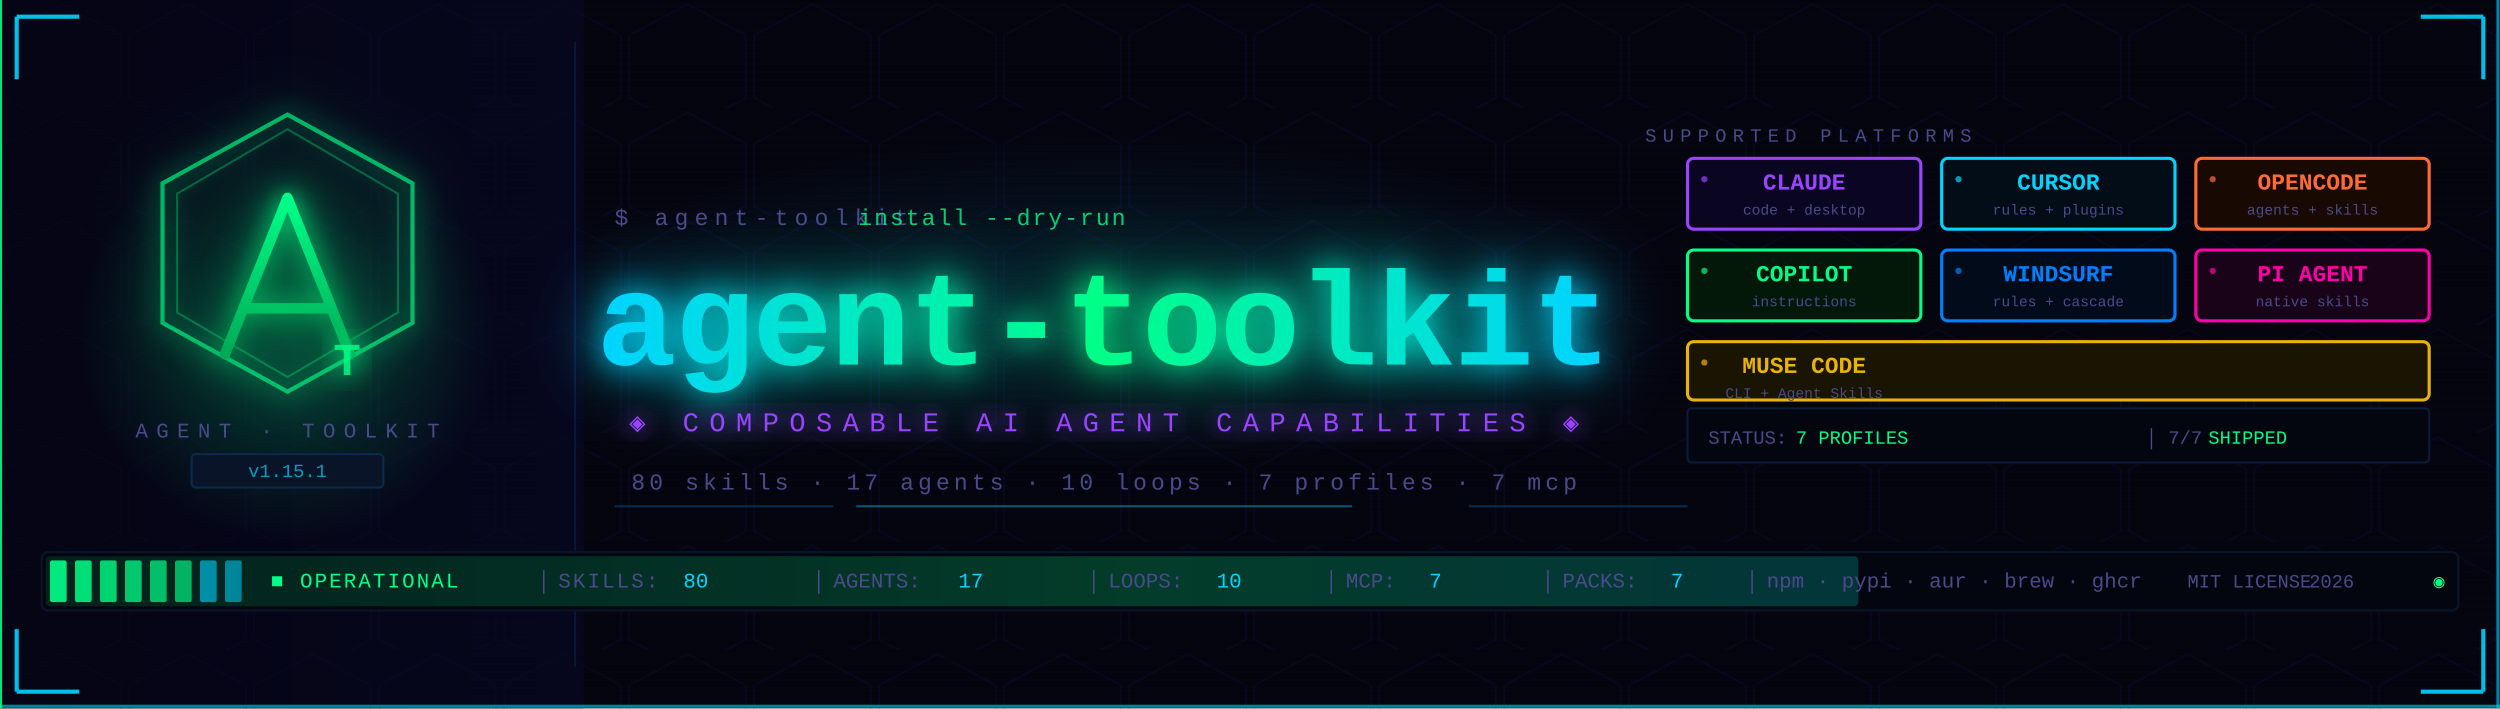
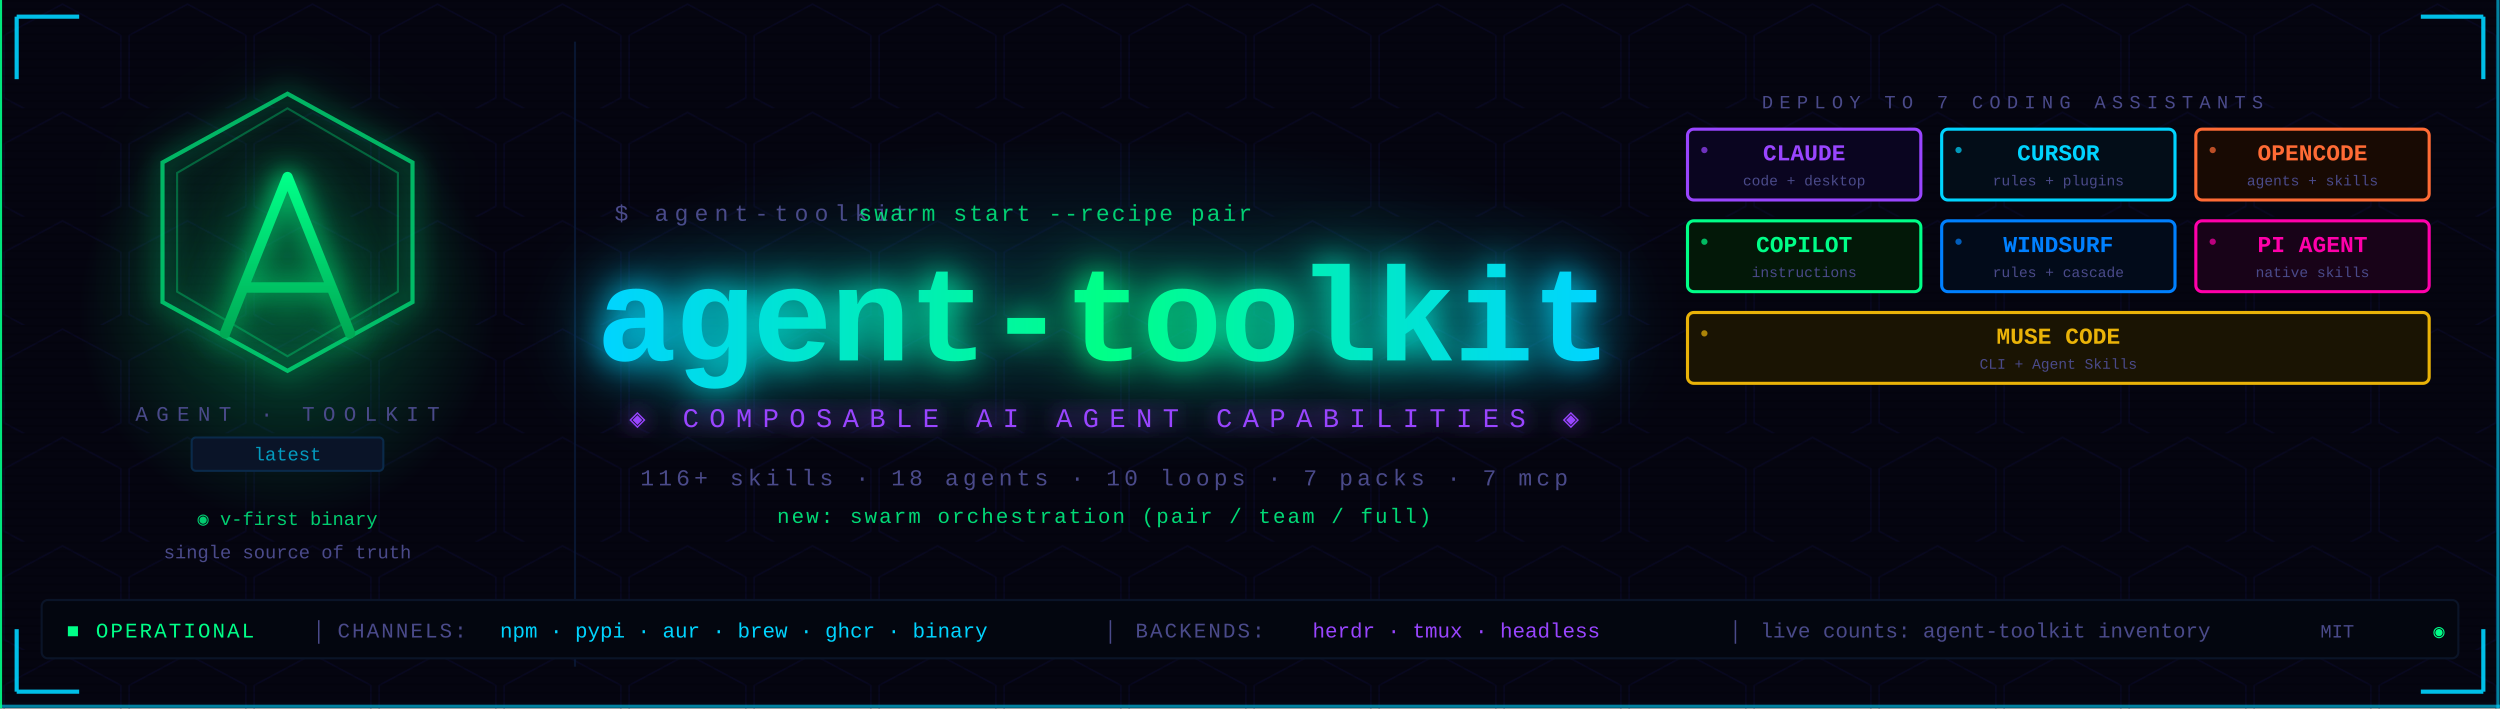
- <svg xmlns="http://www.w3.org/2000/svg" width="1200" height="340" viewBox="0 0 1200 340">
+ <svg xmlns="http://www.w3.org/2000/svg" width="1200" height="340" viewBox="0 0 1200 340" role="img" aria-label="agent-toolkit banner">
  <defs>
    <pattern id="hexgrid" width="60" height="52" x="0" y="0" patternUnits="userSpaceOnUse">
      <polygon fill="none" stroke="#0a0a2a" stroke-width=".8" points="30 2 58 17 58 47 30 62 2 47 2 17" opacity=".6" />
    </pattern>
    <pattern id="scanlines" width="1" height="4" x="0" y="0" patternUnits="userSpaceOnUse">
      <rect width="1" height="1" fill="#000008" opacity=".18" />
    </pattern>
    <filter id="glow-green" width="200%" height="200%" x="-50%" y="-50%">
-       <feGaussianBlur result="blur1" stdDeviation="6" />
-       <feGaussianBlur result="blur2" stdDeviation="12" />
+       <feGaussianBlur result="b1" stdDeviation="6" />
+       <feGaussianBlur result="b2" stdDeviation="12" />
      <feMerge>
-         <feMergeNode in="blur2" />
-         <feMergeNode in="blur1" />
+         <feMergeNode in="b2" />
+         <feMergeNode in="b1" />
        <feMergeNode in="SourceGraphic" />
      </feMerge>
    </filter>
    <filter id="glow-cyan" width="200%" height="200%" x="-50%" y="-50%">
-       <feGaussianBlur result="blur1" stdDeviation="8" />
-       <feGaussianBlur result="blur2" stdDeviation="16" />
+       <feGaussianBlur result="b1" stdDeviation="8" />
+       <feGaussianBlur result="b2" stdDeviation="16" />
      <feMerge>
-         <feMergeNode in="blur2" />
-         <feMergeNode in="blur1" />
+         <feMergeNode in="b2" />
+         <feMergeNode in="b1" />
        <feMergeNode in="SourceGraphic" />
      </feMerge>
    </filter>
    <filter id="glow-purple" width="200%" height="200%" x="-50%" y="-50%">
-       <feGaussianBlur result="blur1" stdDeviation="5" />
+       <feGaussianBlur result="b1" stdDeviation="5" />
      <feMerge>
-         <feMergeNode in="blur1" />
-         <feMergeNode in="SourceGraphic" />
-       </feMerge>
-     </filter>
-     <filter id="ambient-glow" width="160%" height="160%" x="-30%" y="-30%">
-       <feGaussianBlur result="blur" stdDeviation="20" />
-       <feMerge>
-         <feMergeNode in="blur" />
+         <feMergeNode in="b1" />
        <feMergeNode in="SourceGraphic" />
      </feMerge>
    </filter>
    <linearGradient id="title-gradient" x1="0%" x2="100%" y1="0%" y2="0%">
      <stop offset="0%" stop-color="#00d4ff" />
      <stop offset="50%" stop-color="#0f8" />
      <stop offset="100%" stop-color="#00d4ff" />
    </linearGradient>
-     <linearGradient id="progress-gradient" x1="0%" x2="100%" y1="0%" y2="0%">
-       <stop offset="0%" stop-color="#0f8" stop-opacity=".2" />
-       <stop offset="60%" stop-color="#0f8" />
-       <stop offset="100%" stop-color="#00d4ff" />
-     </linearGradient>
-     <linearGradient id="at-gradient" x1="0%" x2="0%" y1="0%" y2="100%">
-       <stop offset="0%" stop-color="#0f8" />
-       <stop offset="100%" stop-color="#0a5" />
-     </linearGradient>
+     <radialGradient id="title-glow" cx="50%" cy="50%" r="50%">
+       <stop offset="0%" stop-color="#00d4ff" stop-opacity=".12" />
+       <stop offset="100%" stop-color="#00d4ff" stop-opacity="0" />
+     </radialGradient>
    <radialGradient id="at-glow" cx="50%" cy="50%" r="50%">
      <stop offset="0%" stop-color="#0f8" stop-opacity=".25" />
      <stop offset="100%" stop-color="#0f8" stop-opacity="0" />
    </radialGradient>
-     <radialGradient id="title-glow-bg" cx="50%" cy="50%" r="50%">
-       <stop offset="0%" stop-color="#00d4ff" stop-opacity=".12" />
-       <stop offset="100%" stop-color="#00d4ff" stop-opacity="0" />
-     </radialGradient>
-     <linearGradient id="left-panel-grad" x1="0%" x2="100%" y1="0%" y2="0%">
-       <stop offset="0%" stop-color="#050518" />
-       <stop offset="100%" stop-color="#08082a" />
+     <linearGradient id="at-gradient" x1="0%" x2="0%" y1="0%" y2="100%">
+       <stop offset="0%" stop-color="#0f8" />
+       <stop offset="100%" stop-color="#0a5" />
    </linearGradient>
  </defs>
  <rect width="1200" height="340" fill="#050510" />
  <rect width="1200" height="340" fill="url(#hexgrid)" />
  <rect width="1200" height="340" fill="url(#scanlines)" />
-   <rect width="280" height="340" x="0" y="0" fill="url(#left-panel-grad)" opacity=".5" />
  <line x1="0" x2="1200" y1="0" y2="0" stroke="#0f8" stroke-width="2" filter="url(#glow-green)" opacity=".8" />
  <line x1="0" x2="1200" y1="339" y2="339" stroke="#00d4ff" stroke-width="1.5" opacity=".6" />
  <line x1="0" x2="0" y1="0" y2="340" stroke="#0f8" stroke-width="2" opacity=".9" />
  <line x1="1199" x2="1199" y1="0" y2="340" stroke="#00d4ff" stroke-width="1.5" opacity=".6" />
  <line x1="276" x2="276" y1="20" y2="320" stroke="#0a1a3a" stroke-width="1" opacity=".8" />
  <path fill="none" stroke="#00d4ff" stroke-width="2" d="M 8,8 L 8,38 M 8,8 L 38,8" opacity=".9" />
  <path fill="none" stroke="#00d4ff" stroke-width="2" d="M 1192,8 L 1192,38 M 1192,8 L 1162,8" opacity=".9" />
  <path fill="none" stroke="#00d4ff" stroke-width="2" d="M 8,332 L 8,302 M 8,332 L 38,332" opacity=".9" />
  <path fill="none" stroke="#00d4ff" stroke-width="2" d="M 1192,332 L 1192,302 M 1192,332 L 1162,332" opacity=".9" />
-   <ellipse cx="138" cy="160" fill="url(#at-glow)" rx="100" ry="100" />
-   <polygon fill="none" stroke="#0f8" stroke-width="2" points="138 55 198 88 198 155 138 188 78 155 78 88" filter="url(#glow-green)" opacity=".7" />
-   <polygon fill="none" stroke="#0f8" stroke-width="1" points="138 62 191 93 191 150 138 181 85 150 85 93" opacity=".3" />
-   <path fill="none" stroke="url(#at-gradient)" stroke-linecap="round" stroke-linejoin="round" stroke-width="5" d="M 108,170 L 138,95 L 168,170 M 118,148 L 158,148" filter="url(#glow-green)" />
-   <text x="160" y="180" fill="#0f8" filter="url(#glow-green)" font-family="'Courier New', monospace" font-size="22" font-weight="bold" opacity=".85">T</text>
-   <text x="138" y="210" fill="#4a4a8a" font-family="'Courier New', monospace" font-size="10" letter-spacing="4" text-anchor="middle">AGENT · TOOLKIT</text>
-   <rect width="92" height="16" x="92" y="218" fill="#0a1428" stroke="#0a2a4a" stroke-width="1" rx="2" />
-   <text x="138" y="229" fill="#00d4ff" font-family="'Courier New', monospace" font-size="9" opacity=".7" text-anchor="middle">v1.15.1</text>
-   <ellipse cx="530" cy="145" fill="url(#title-glow-bg)" rx="265" ry="80" />
-   <text x="295" y="108" fill="#4a4a8a" font-family="'Courier New', monospace" font-size="11" letter-spacing="3">$ agent-toolkit</text>
-   <text x="412" y="108" fill="#0f8" font-family="'Courier New', monospace" font-size="11" letter-spacing="1" opacity=".8">install --dry-run</text>
-   <text x="530" y="175" fill="url(#title-gradient)" filter="url(#glow-cyan)" font-family="'Courier New', monospace" font-size="64" font-weight="bold" letter-spacing="-1" text-anchor="middle">agent-toolkit</text>
-   <text x="530" y="207" fill="#9945ff" filter="url(#glow-purple)" font-family="'Courier New', monospace" font-size="13" letter-spacing="5" text-anchor="middle">◈ COMPOSABLE AI AGENT CAPABILITIES ◈</text>
-   <text x="530" y="235" fill="#4a4a8a" font-family="'Courier New', monospace" font-size="11" letter-spacing="2" text-anchor="middle">80 skills · 17 agents · 10 loops · 7 profiles · 7 mcp</text>
-   <line x1="295" x2="400" y1="243" y2="243" stroke="#0a2a4a" stroke-width="1" />
-   <line x1="411" x2="649" y1="243" y2="243" stroke="#00d4ff" stroke-width="1" opacity=".4" />
-   <line x1="705" x2="810" y1="243" y2="243" stroke="#0a2a4a" stroke-width="1" />
-   <text x="868" y="68" fill="#4a4a8a" font-family="'Courier New', monospace" font-size="9" letter-spacing="3" text-anchor="middle">SUPPORTED PLATFORMS</text>
-   <rect width="112" height="34" x="810" y="76" fill="#0a0520" stroke="#9945ff" stroke-width="1.5" rx="3" />
-   <text x="816" y="88" fill="#9945ff" font-family="'Courier New', monospace" font-size="7" opacity=".7">●</text>
-   <text x="866" y="91" fill="#9945ff" font-family="'Courier New', monospace" font-size="11" font-weight="bold" text-anchor="middle">CLAUDE</text>
-   <text x="866" y="103" fill="#4a4a8a" font-family="'Courier New', monospace" font-size="7" text-anchor="middle">code + desktop</text>
-   <rect width="112" height="34" x="932" y="76" fill="#030d18" stroke="#00d4ff" stroke-width="1.5" rx="3" />
-   <text x="938" y="88" fill="#00d4ff" font-family="'Courier New', monospace" font-size="7" opacity=".7">●</text>
-   <text x="988" y="91" fill="#00d4ff" font-family="'Courier New', monospace" font-size="11" font-weight="bold" text-anchor="middle">CURSOR</text>
-   <text x="988" y="103" fill="#4a4a8a" font-family="'Courier New', monospace" font-size="7" text-anchor="middle">rules + plugins</text>
-   <rect width="112" height="34" x="1054" y="76" fill="#180a03" stroke="#ff6b35" stroke-width="1.5" rx="3" />
-   <text x="1060" y="88" fill="#ff6b35" font-family="'Courier New', monospace" font-size="7" opacity=".7">●</text>
-   <text x="1110" y="91" fill="#ff6b35" font-family="'Courier New', monospace" font-size="11" font-weight="bold" text-anchor="middle">OPENCODE</text>
-   <text x="1110" y="103" fill="#4a4a8a" font-family="'Courier New', monospace" font-size="7" text-anchor="middle">agents + skills</text>
-   <rect width="112" height="34" x="810" y="120" fill="#031808" stroke="#0f8" stroke-width="1.5" rx="3" />
-   <text x="816" y="132" fill="#0f8" font-family="'Courier New', monospace" font-size="7" opacity=".7">●</text>
-   <text x="866" y="135" fill="#0f8" font-family="'Courier New', monospace" font-size="11" font-weight="bold" text-anchor="middle">COPILOT</text>
-   <text x="866" y="147" fill="#4a4a8a" font-family="'Courier New', monospace" font-size="7" text-anchor="middle">instructions</text>
-   <rect width="112" height="34" x="932" y="120" fill="#020b1a" stroke="#0080ff" stroke-width="1.5" rx="3" />
-   <text x="938" y="132" fill="#0080ff" font-family="'Courier New', monospace" font-size="7" opacity=".7">●</text>
-   <text x="988" y="135" fill="#0080ff" font-family="'Courier New', monospace" font-size="11" font-weight="bold" text-anchor="middle">WINDSURF</text>
-   <text x="988" y="147" fill="#4a4a8a" font-family="'Courier New', monospace" font-size="7" text-anchor="middle">rules + cascade</text>
-   <rect width="112" height="34" x="1054" y="120" fill="#180318" stroke="#f0a" stroke-width="1.5" rx="3" />
-   <text x="1060" y="132" fill="#f0a" font-family="'Courier New', monospace" font-size="7" opacity=".7">●</text>
-   <text x="1110" y="135" fill="#f0a" font-family="'Courier New', monospace" font-size="11" font-weight="bold" text-anchor="middle">PI AGENT</text>
-   <text x="1110" y="147" fill="#4a4a8a" font-family="'Courier New', monospace" font-size="7" text-anchor="middle">native skills</text>
-   <rect width="356" height="28" x="810" y="164" fill="#1a1403" stroke="#eab308" stroke-width="1.5" rx="3" />
-   <text x="816" y="176" fill="#eab308" font-family="'Courier New', monospace" font-size="7" opacity=".7">●</text>
-   <text x="866" y="179" fill="#eab308" font-family="'Courier New', monospace" font-size="11" font-weight="bold" text-anchor="middle">MUSE CODE</text>
-   <text x="866" y="191" fill="#4a4a8a" font-family="'Courier New', monospace" font-size="7" text-anchor="middle">CLI + Agent Skills</text>
-   <rect width="356" height="26" x="810" y="196" fill="#03060f" stroke="#0a1a3a" stroke-width="1" rx="2" />
-   <text x="820" y="213" fill="#4a4a8a" font-family="'Courier New', monospace" font-size="9">STATUS:</text>
-   <text x="862" y="213" fill="#0f8" font-family="'Courier New', monospace" font-size="9">7 PROFILES</text>
-   <text x="1030" y="213" fill="#4a4a8a" font-family="'Courier New', monospace" font-size="9">│ 7/7</text>
-   <text x="1060" y="213" fill="#0f8" font-family="'Courier New', monospace" font-size="9">SHIPPED</text>
-   <rect width="1160" height="28" x="20" y="265" fill="#03060f" stroke="#0a1428" stroke-width="1" rx="3" />
-   <rect width="870" height="24" x="22" y="267" fill="url(#progress-gradient)" opacity=".15" rx="2" />
-   <rect width="870" height="24" x="22" y="267" fill="#0f8" opacity=".08" rx="2" />
-   <rect width="8" height="20" x="24" y="269" fill="#0f8" opacity=".9" rx="1" />
-   <rect width="8" height="20" x="36" y="269" fill="#0f8" opacity=".85" rx="1" />
-   <rect width="8" height="20" x="48" y="269" fill="#0f8" opacity=".8" rx="1" />
-   <rect width="8" height="20" x="60" y="269" fill="#0f8" opacity=".75" rx="1" />
-   <rect width="8" height="20" x="72" y="269" fill="#0f8" opacity=".7" rx="1" />
-   <rect width="8" height="20" x="84" y="269" fill="#0f8" opacity=".65" rx="1" />
-   <rect width="8" height="20" x="96" y="269" fill="#00d4ff" opacity=".6" rx="1" />
-   <rect width="8" height="20" x="108" y="269" fill="#00d4ff" opacity=".55" rx="1" />
-   <text x="130" y="282" fill="#0f8" font-family="'Courier New', monospace" font-size="10" letter-spacing="1">■ OPERATIONAL</text>
-   <text x="258" y="282" fill="#4a4a8a" font-family="'Courier New', monospace" font-size="10">│</text>
-   <text x="268" y="282" fill="#4a4a8a" font-family="'Courier New', monospace" font-size="10" letter-spacing="1">SKILLS:</text>
-   <text x="328" y="282" fill="#00d4ff" font-family="'Courier New', monospace" font-size="10">80</text>
-   <text x="390" y="282" fill="#4a4a8a" font-family="'Courier New', monospace" font-size="10">│</text>
-   <text x="400" y="282" fill="#4a4a8a" font-family="'Courier New', monospace" font-size="10">AGENTS:</text>
-   <text x="460" y="282" fill="#00d4ff" font-family="'Courier New', monospace" font-size="10">17</text>
-   <text x="522" y="282" fill="#4a4a8a" font-family="'Courier New', monospace" font-size="10">│</text>
-   <text x="532" y="282" fill="#4a4a8a" font-family="'Courier New', monospace" font-size="10">LOOPS:</text>
-   <text x="584" y="282" fill="#00d4ff" font-family="'Courier New', monospace" font-size="10">10</text>
-   <text x="636" y="282" fill="#4a4a8a" font-family="'Courier New', monospace" font-size="10">│</text>
-   <text x="646" y="282" fill="#4a4a8a" font-family="'Courier New', monospace" font-size="10">MCP:</text>
-   <text x="686" y="282" fill="#00d4ff" font-family="'Courier New', monospace" font-size="10">7</text>
-   <text x="740" y="282" fill="#4a4a8a" font-family="'Courier New', monospace" font-size="10">│</text>
-   <text x="750" y="282" fill="#4a4a8a" font-family="'Courier New', monospace" font-size="10">PACKS:</text>
-   <text x="802" y="282" fill="#00d4ff" font-family="'Courier New', monospace" font-size="10">7</text>
-   <text x="838" y="282" fill="#4a4a8a" font-family="'Courier New', monospace" font-size="10">│</text>
-   <text x="848" y="282" fill="#4a4a8a" font-family="'Courier New', monospace" font-size="10">npm · pypi · aur · brew · ghcr</text>
-   <text x="1050" y="282" fill="#4a4a8a" font-family="'Courier New', monospace" font-size="9">MIT LICENSE</text>
-   <text x="1130" y="282" fill="#4a4a8a" font-family="'Courier New', monospace" font-size="9" text-anchor="end">2026</text>
-   <text x="1168" y="282" fill="#0f8" font-family="'Courier New', monospace" font-size="9">◉</text>
-   <polygon fill="none" stroke="#0f8" stroke-width="3" points="138 55 198 88 198 155 138 188 78 155 78 88" opacity="0">
+   <ellipse cx="138" cy="150" fill="url(#at-glow)" rx="100" ry="100" />
+   <polygon fill="none" stroke="#0f8" stroke-width="2" points="138 45 198 78 198 145 138 178 78 145 78 78" filter="url(#glow-green)" opacity=".7" />
+   <polygon fill="none" stroke="#0f8" stroke-width="1" points="138 52 191 83 191 140 138 171 85 140 85 83" opacity=".3" />
+   <path fill="none" stroke="url(#at-gradient)" stroke-linecap="round" stroke-linejoin="round" stroke-width="5" d="M 108,160 L 138,85 L 168,160 M 118,138 L 158,138" filter="url(#glow-green)" />
+   <text x="138" y="202" fill="#4a4a8a" font-family="'Courier New', monospace" font-size="10" letter-spacing="4" text-anchor="middle">AGENT · TOOLKIT</text>
+   <rect width="92" height="16" x="92" y="210" fill="#0a1428" stroke="#0a2a4a" stroke-width="1" rx="2" />
+   <text x="138" y="221" fill="#00d4ff" font-family="'Courier New', monospace" font-size="9" opacity=".7" text-anchor="middle">latest</text>
+   <text x="138" y="252" fill="#0f8" font-family="'Courier New', monospace" font-size="9" opacity=".8" text-anchor="middle">◉ v-first binary</text>
+   <text x="138" y="268" fill="#4a4a8a" font-family="'Courier New', monospace" font-size="9" text-anchor="middle">single source of truth</text>
+   <ellipse cx="530" cy="145" fill="url(#title-glow)" rx="265" ry="80" />
+   <text x="295" y="106" fill="#4a4a8a" font-family="'Courier New', monospace" font-size="11" letter-spacing="3">$ agent-toolkit</text>
+   <text x="412" y="106" fill="#0f8" font-family="'Courier New', monospace" font-size="11" letter-spacing="1" opacity=".8">swarm start --recipe pair</text>
+   <text x="530" y="173" fill="url(#title-gradient)" filter="url(#glow-cyan)" font-family="'Courier New', monospace" font-size="64" font-weight="bold" letter-spacing="-1" text-anchor="middle">agent-toolkit</text>
+   <text x="530" y="205" fill="#9945ff" filter="url(#glow-purple)" font-family="'Courier New', monospace" font-size="13" letter-spacing="5" text-anchor="middle">◈ COMPOSABLE AI AGENT CAPABILITIES ◈</text>
+   <text x="530" y="233" fill="#4a4a8a" font-family="'Courier New', monospace" font-size="11" letter-spacing="2" text-anchor="middle">116+ skills · 18 agents · 10 loops · 7 packs · 7 mcp</text>
+   <text x="530" y="251" fill="#0f8" font-family="'Courier New', monospace" font-size="10" letter-spacing="1" opacity=".85" text-anchor="middle">new: swarm orchestration (pair / team / full)</text>
+   <text x="966" y="52" fill="#4a4a8a" font-family="'Courier New', monospace" font-size="9" letter-spacing="3" text-anchor="middle">DEPLOY TO 7 CODING ASSISTANTS</text>
+   <rect width="112" height="34" x="810" y="62" fill="#0a0520" stroke="#9945ff" stroke-width="1.5" rx="3" />
+   <text x="816" y="74" fill="#9945ff" font-family="'Courier New', monospace" font-size="7" opacity=".7">●</text>
+   <text x="866" y="77" fill="#9945ff" font-family="'Courier New', monospace" font-size="11" font-weight="bold" text-anchor="middle">CLAUDE</text>
+   <text x="866" y="89" fill="#4a4a8a" font-family="'Courier New', monospace" font-size="7" text-anchor="middle">code + desktop</text>
+   <rect width="112" height="34" x="932" y="62" fill="#030d18" stroke="#00d4ff" stroke-width="1.5" rx="3" />
+   <text x="938" y="74" fill="#00d4ff" font-family="'Courier New', monospace" font-size="7" opacity=".7">●</text>
+   <text x="988" y="77" fill="#00d4ff" font-family="'Courier New', monospace" font-size="11" font-weight="bold" text-anchor="middle">CURSOR</text>
+   <text x="988" y="89" fill="#4a4a8a" font-family="'Courier New', monospace" font-size="7" text-anchor="middle">rules + plugins</text>
+   <rect width="112" height="34" x="1054" y="62" fill="#180a03" stroke="#ff6b35" stroke-width="1.5" rx="3" />
+   <text x="1060" y="74" fill="#ff6b35" font-family="'Courier New', monospace" font-size="7" opacity=".7">●</text>
+   <text x="1110" y="77" fill="#ff6b35" font-family="'Courier New', monospace" font-size="11" font-weight="bold" text-anchor="middle">OPENCODE</text>
+   <text x="1110" y="89" fill="#4a4a8a" font-family="'Courier New', monospace" font-size="7" text-anchor="middle">agents + skills</text>
+   <rect width="112" height="34" x="810" y="106" fill="#031808" stroke="#0f8" stroke-width="1.5" rx="3" />
+   <text x="816" y="118" fill="#0f8" font-family="'Courier New', monospace" font-size="7" opacity=".7">●</text>
+   <text x="866" y="121" fill="#0f8" font-family="'Courier New', monospace" font-size="11" font-weight="bold" text-anchor="middle">COPILOT</text>
+   <text x="866" y="133" fill="#4a4a8a" font-family="'Courier New', monospace" font-size="7" text-anchor="middle">instructions</text>
+   <rect width="112" height="34" x="932" y="106" fill="#020b1a" stroke="#0080ff" stroke-width="1.5" rx="3" />
+   <text x="938" y="118" fill="#0080ff" font-family="'Courier New', monospace" font-size="7" opacity=".7">●</text>
+   <text x="988" y="121" fill="#0080ff" font-family="'Courier New', monospace" font-size="11" font-weight="bold" text-anchor="middle">WINDSURF</text>
+   <text x="988" y="133" fill="#4a4a8a" font-family="'Courier New', monospace" font-size="7" text-anchor="middle">rules + cascade</text>
+   <rect width="112" height="34" x="1054" y="106" fill="#180318" stroke="#f0a" stroke-width="1.5" rx="3" />
+   <text x="1060" y="118" fill="#f0a" font-family="'Courier New', monospace" font-size="7" opacity=".7">●</text>
+   <text x="1110" y="121" fill="#f0a" font-family="'Courier New', monospace" font-size="11" font-weight="bold" text-anchor="middle">PI AGENT</text>
+   <text x="1110" y="133" fill="#4a4a8a" font-family="'Courier New', monospace" font-size="7" text-anchor="middle">native skills</text>
+   <rect width="356" height="34" x="810" y="150" fill="#1a1403" stroke="#eab308" stroke-width="1.5" rx="3" />
+   <text x="816" y="162" fill="#eab308" font-family="'Courier New', monospace" font-size="7" opacity=".7">●</text>
+   <text x="988" y="165" fill="#eab308" font-family="'Courier New', monospace" font-size="11" font-weight="bold" text-anchor="middle">MUSE CODE</text>
+   <text x="988" y="177" fill="#4a4a8a" font-family="'Courier New', monospace" font-size="7" text-anchor="middle">CLI + Agent Skills</text>
+   <rect width="1160" height="28" x="20" y="288" fill="#03060f" stroke="#0a1428" stroke-width="1" rx="3" />
+   <text x="32" y="306" fill="#0f8" font-family="'Courier New', monospace" font-size="10" letter-spacing="1">■ OPERATIONAL</text>
+   <text x="150" y="306" fill="#4a4a8a" font-family="'Courier New', monospace" font-size="10">│</text>
+   <text x="162" y="306" fill="#4a4a8a" font-family="'Courier New', monospace" font-size="10" letter-spacing="1">CHANNELS:</text>
+   <text x="240" y="306" fill="#00d4ff" font-family="'Courier New', monospace" font-size="10">npm · pypi · aur · brew · ghcr · binary</text>
+   <text x="530" y="306" fill="#4a4a8a" font-family="'Courier New', monospace" font-size="10">│</text>
+   <text x="545" y="306" fill="#4a4a8a" font-family="'Courier New', monospace" font-size="10" letter-spacing="1">BACKENDS:</text>
+   <text x="630" y="306" fill="#9945ff" font-family="'Courier New', monospace" font-size="10">herdr · tmux · headless</text>
+   <text x="830" y="306" fill="#4a4a8a" font-family="'Courier New', monospace" font-size="10">│</text>
+   <text x="845" y="306" fill="#4a4a8a" font-family="'Courier New', monospace" font-size="10">live counts: agent-toolkit inventory</text>
+   <text x="1130" y="306" fill="#4a4a8a" font-family="'Courier New', monospace" font-size="9" text-anchor="end">MIT</text>
+   <text x="1168" y="306" fill="#0f8" font-family="'Courier New', monospace" font-size="9">◉</text>
+   <polygon fill="none" stroke="#0f8" stroke-width="3" points="138 45 198 78 198 145 138 178 78 145 78 78" opacity="0">
    <animate attributeName="opacity" dur="3s" repeatCount="indefinite" values="0;0.4;0" />
    <animate attributeName="stroke-width" dur="3s" repeatCount="indefinite" values="3;8;3" />
  </polygon>
</svg>
